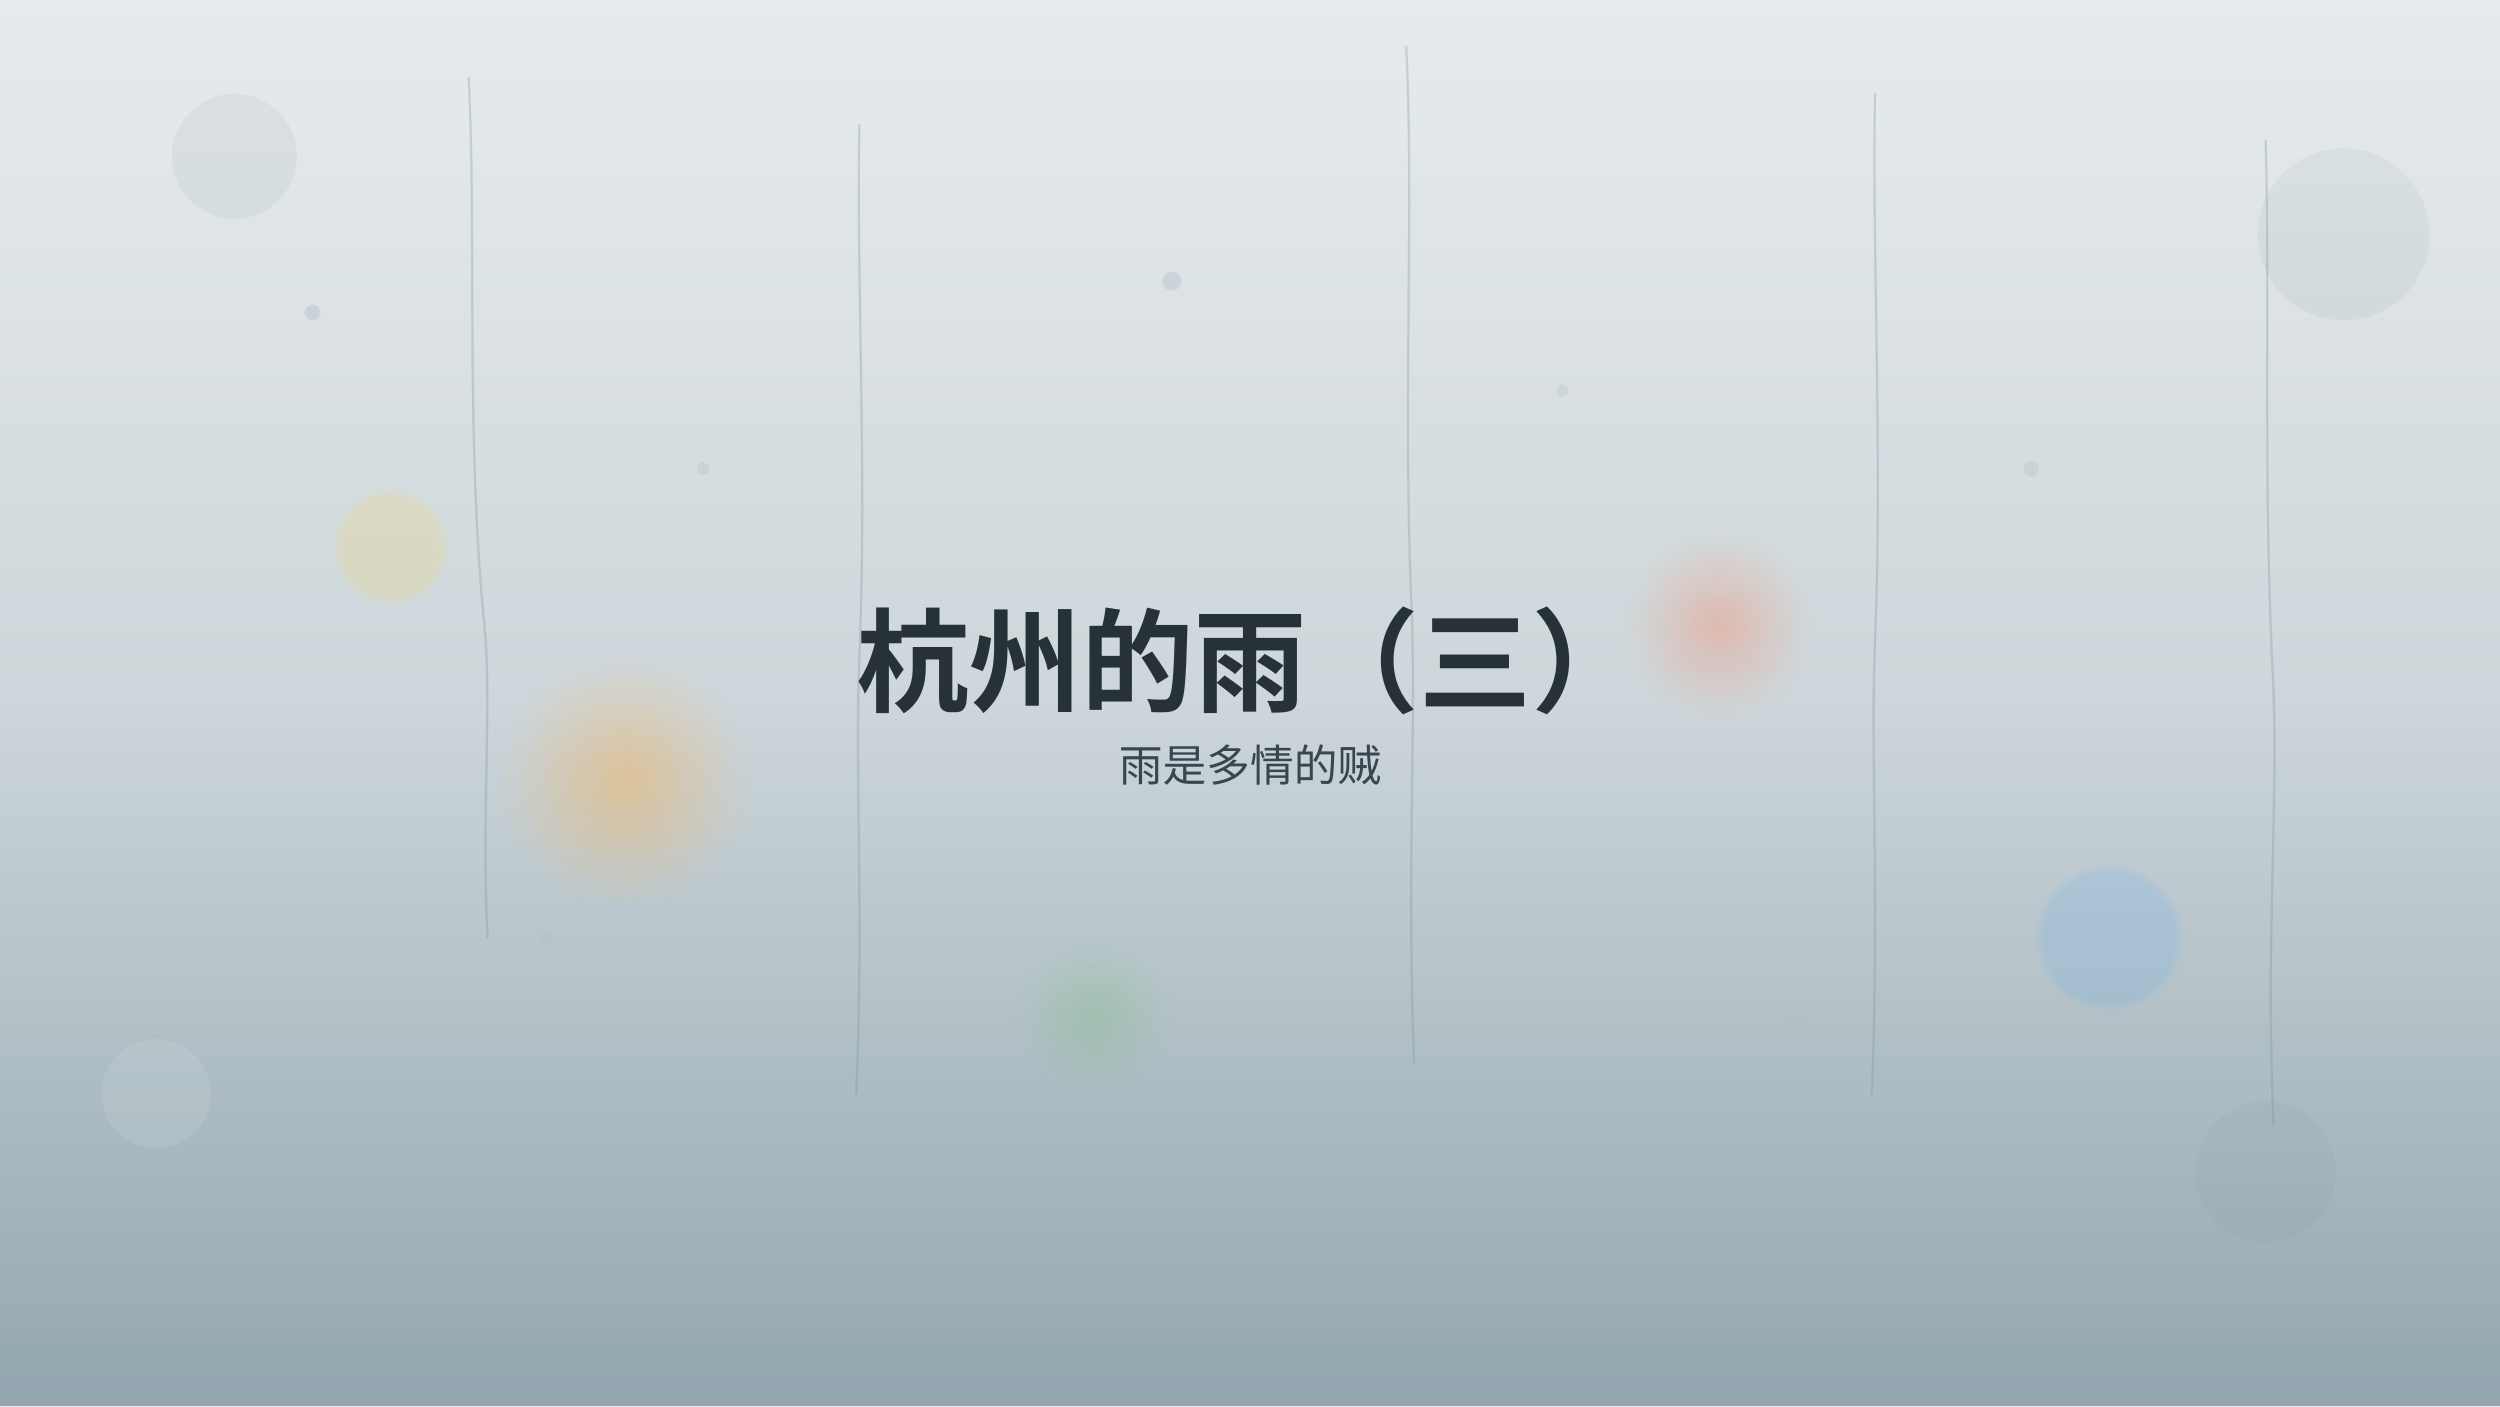
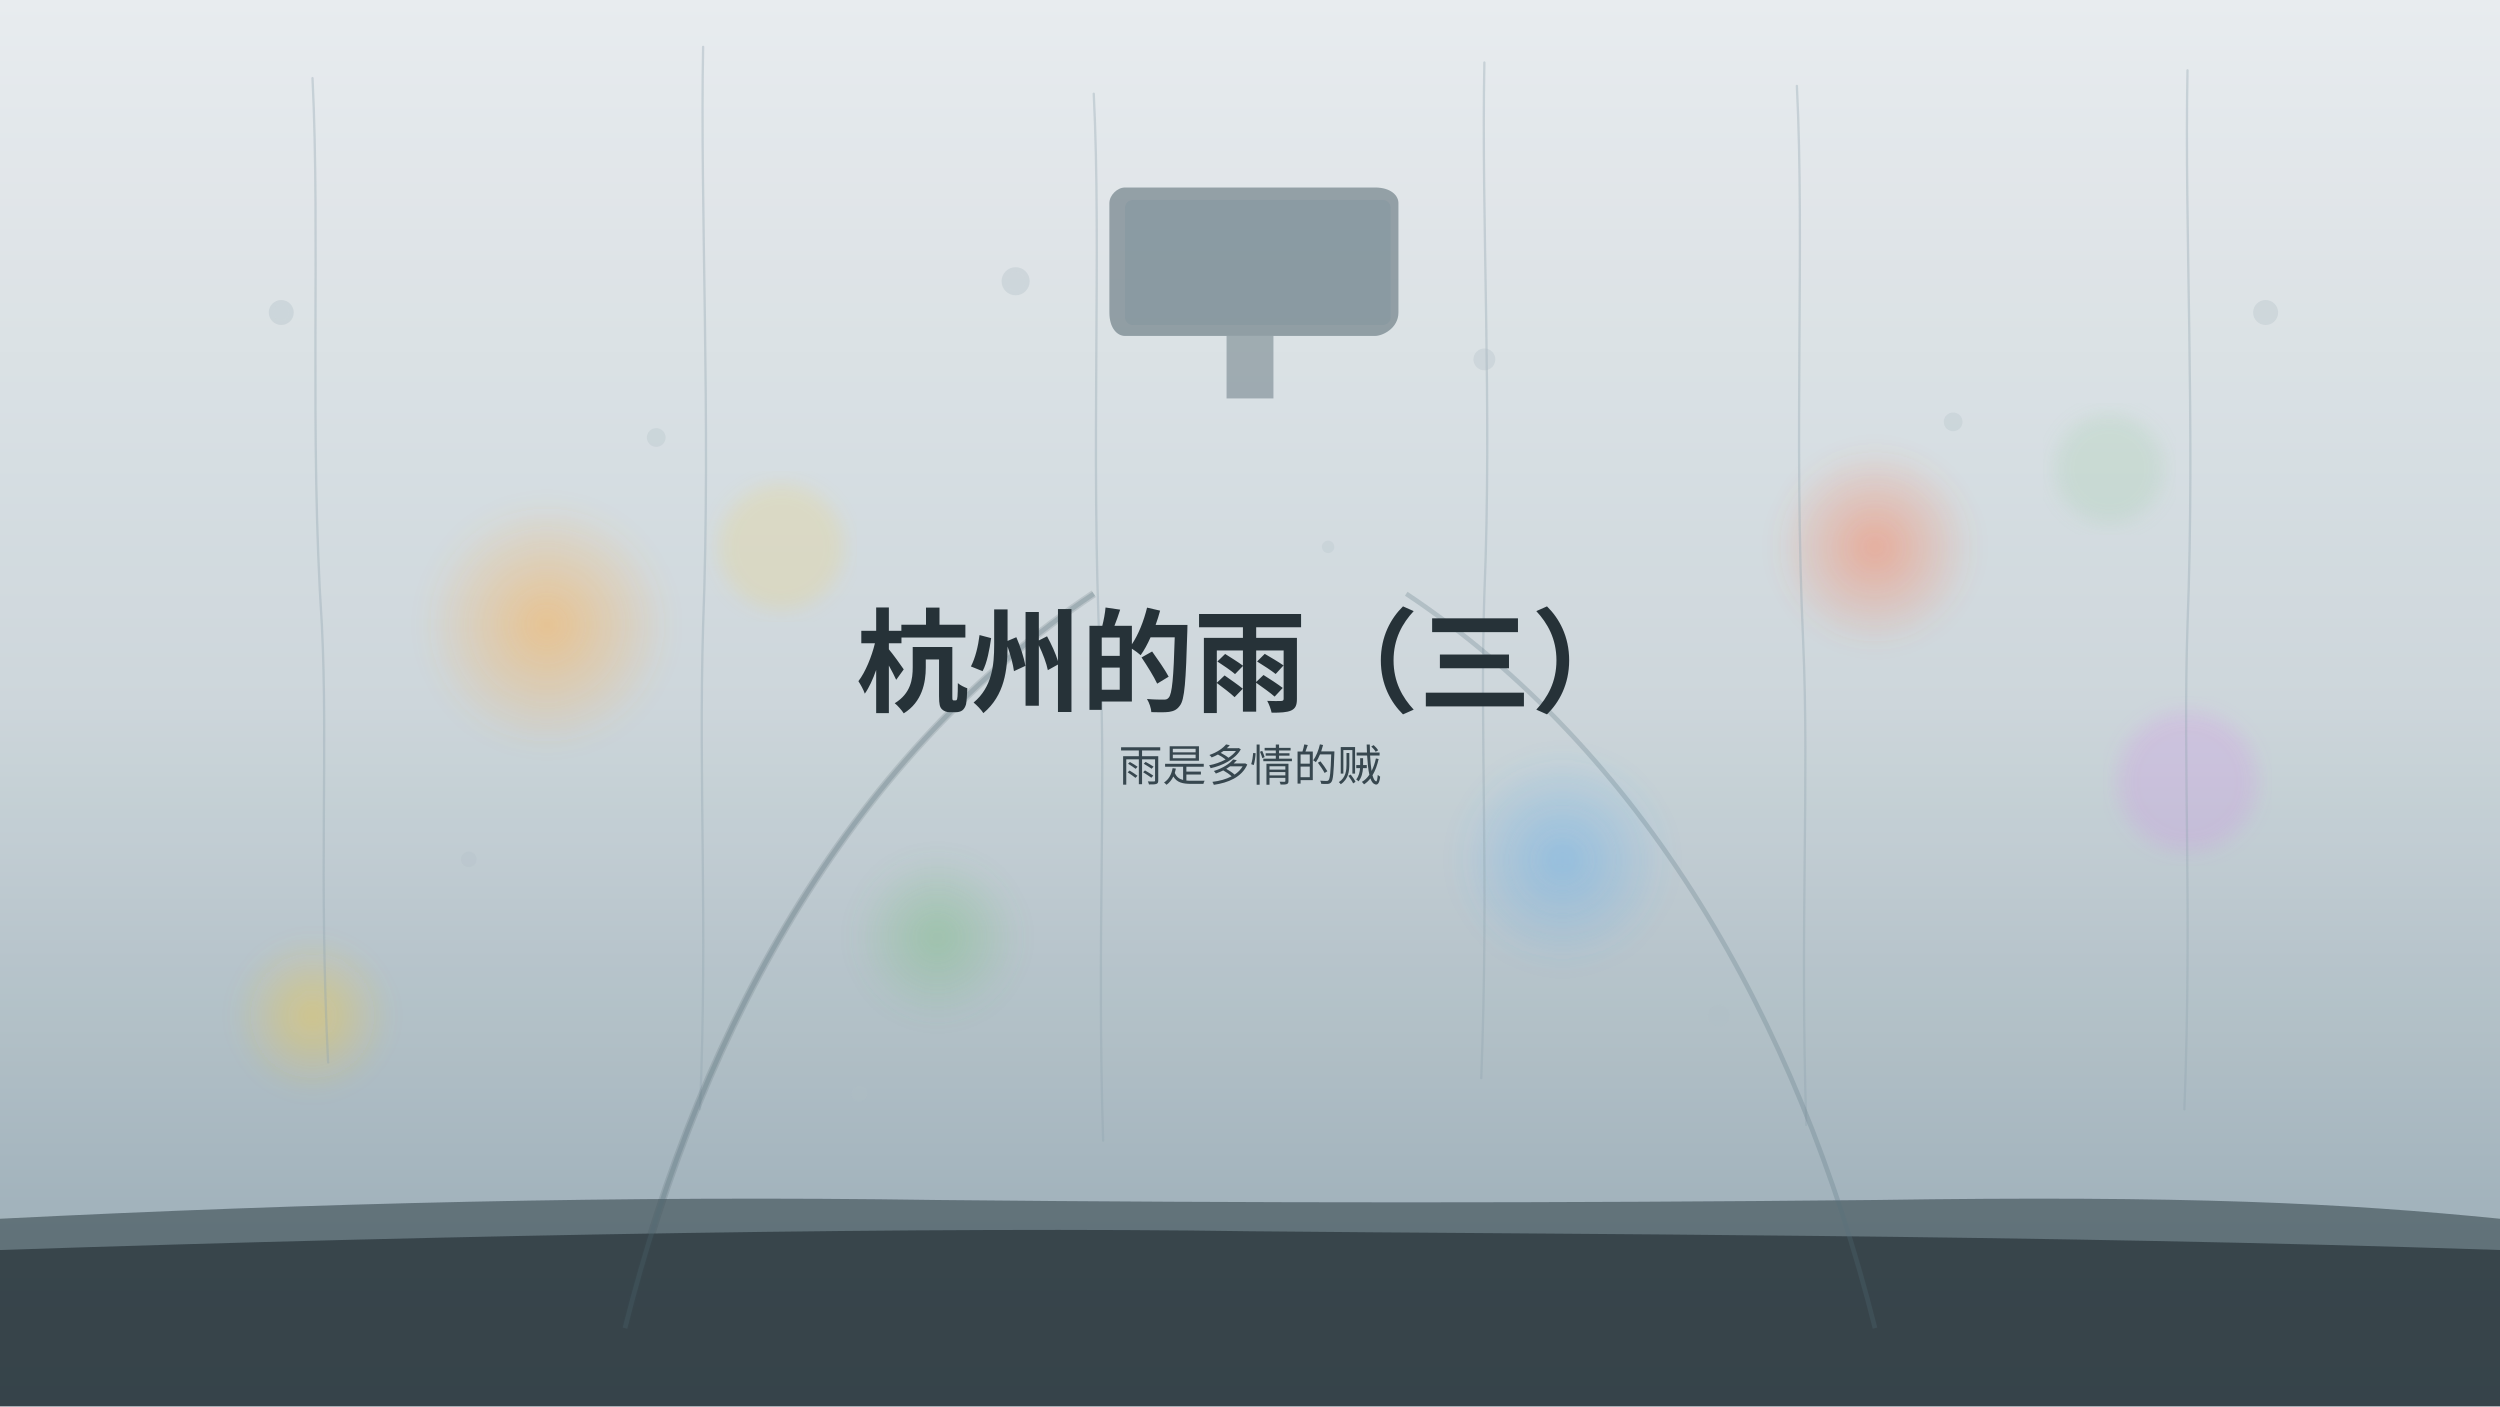
<svg xmlns="http://www.w3.org/2000/svg" width="1600" height="900" viewBox="0 0 1600 900" fill="none">
  <defs>
    <linearGradient id="bg" x1="800" y1="0" x2="800" y2="900" gradientUnits="userSpaceOnUse">
      <stop stop-color="#ECEFF1" />
      <stop offset="0.5" stop-color="#CFD8DC" />
      <stop offset="1" stop-color="#90A4AE" />
    </linearGradient>
-     <radialGradient id="glow1" cx="400" cy="500" r="80" gradientUnits="userSpaceOnUse">
-       <stop stop-color="#FFAB40" stop-opacity="0.4" />
+     <radialGradient id="bokeh1" cx="350" cy="400" r="80" gradientUnits="userSpaceOnUse">
+       <stop stop-color="#FFAB40" stop-opacity="0.5" />
      <stop offset="1" stop-color="#FFAB40" stop-opacity="0" />
    </radialGradient>
-     <radialGradient id="glow2" cx="1100" cy="400" r="60" gradientUnits="userSpaceOnUse">
-       <stop stop-color="#FF7043" stop-opacity="0.3" />
+     <radialGradient id="bokeh2" cx="1200" cy="350" r="65" gradientUnits="userSpaceOnUse">
+       <stop stop-color="#FF7043" stop-opacity="0.45" />
      <stop offset="1" stop-color="#FF7043" stop-opacity="0" />
    </radialGradient>
-     <radialGradient id="glow3" cx="700" cy="650" r="50" gradientUnits="userSpaceOnUse">
-       <stop stop-color="#66BB6A" stop-opacity="0.25" />
+     <radialGradient id="bokeh3" cx="600" cy="600" r="55" gradientUnits="userSpaceOnUse">
+       <stop stop-color="#66BB6A" stop-opacity="0.35" />
      <stop offset="1" stop-color="#66BB6A" stop-opacity="0" />
    </radialGradient>
+     <radialGradient id="bokeh4" cx="1000" cy="550" r="70" gradientUnits="userSpaceOnUse">
+       <stop stop-color="#42A5F5" stop-opacity="0.35" />
+       <stop offset="1" stop-color="#42A5F5" stop-opacity="0" />
+     </radialGradient>
+     <radialGradient id="bokeh5" cx="200" cy="650" r="50" gradientUnits="userSpaceOnUse">
+       <stop stop-color="#FFCA28" stop-opacity="0.4" />
+       <stop offset="1" stop-color="#FFCA28" stop-opacity="0" />
+     </radialGradient>
    <filter id="blur">
-       <feGaussianBlur stdDeviation="2" />
+       <feGaussianBlur stdDeviation="6" />
+     </filter>
+     <filter id="dropShadow">
+       <feGaussianBlur stdDeviation="1.5" />
    </filter>
  </defs>
  <rect width="1600" height="900" fill="url(#bg)" />
-   <rect width="1600" height="900" fill="#B0BEC5" opacity="0.08" />
-   <g stroke="#78909C" stroke-width="1.5" opacity="0.3" stroke-linecap="round">
-     <path d="M300 50C305 150 298 280 310 400C315 450 308 520 312 600" fill="none" />
-     <path d="M550 80C548 180 555 300 550 420C547 500 553 580 548 700" fill="none" />
-     <path d="M900 30C905 130 898 250 903 380C907 460 900 550 905 680" fill="none" />
-     <path d="M1200 60C1198 160 1205 290 1200 410C1197 490 1203 570 1198 700" fill="none" />
-     <path d="M1450 90C1453 190 1448 310 1455 440C1458 520 1450 600 1455 720" fill="none" />
+   <rect width="1600" height="900" fill="#B0BEC5" opacity="0.06" />
+   <path d="M0 780C200 770 400 765 600 768C800 770 1000 770 1200 768C1400 765 1500 770 1600 780L1600 900L0 900Z" fill="#37474F" opacity="0.6" />
+   <path d="M0 800C300 790 600 785 800 788C1000 790 1300 790 1600 800L1600 900L0 900Z" fill="#263238" opacity="0.7" />
+   <path d="M720 120L880 120C890 120 895 125 895 130L895 200C895 210 885 215 880 215L720 215C715 215 710 210 710 200L710 130C710 125 715 120 720 120Z" fill="#455A64" opacity="0.5" />
+   <rect x="720" y="128" width="170" height="80" rx="5" fill="#78909C" opacity="0.3" />
+   <rect x="785" y="215" width="30" height="40" fill="#455A64" opacity="0.4" />
+   <circle cx="350" cy="400" r="80" fill="url(#bokeh1)" filter="url(#blur)" />
+   <circle cx="1200" cy="350" r="65" fill="url(#bokeh2)" filter="url(#blur)" />
+   <circle cx="600" cy="600" r="55" fill="url(#bokeh3)" filter="url(#blur)" />
+   <circle cx="1000" cy="550" r="70" fill="url(#bokeh4)" filter="url(#blur)" />
+   <circle cx="200" cy="650" r="50" fill="url(#bokeh5)" filter="url(#blur)" />
+   <circle cx="1400" cy="500" r="45" fill="#E040FB" opacity="0.12" filter="url(#blur)" />
+   <circle cx="500" cy="350" r="40" fill="#FFCA28" opacity="0.15" filter="url(#blur)" />
+   <circle cx="1350" cy="300" r="35" fill="#66BB6A" opacity="0.12" filter="url(#blur)" />
+   <g stroke="#90A4AE" stroke-width="1.5" opacity="0.35" stroke-linecap="round">
+     <path d="M200 50C205 150 198 280 206 400C210 480 204 560 210 680" fill="none" />
+     <path d="M450 30C448 130 455 270 450 400C447 500 453 590 448 710" fill="none" />
+     <path d="M700 60C705 160 698 290 704 420C708 510 702 600 706 730" fill="none" />
+     <path d="M950 40C948 140 955 260 950 380C947 470 953 560 948 690" fill="none" />
+     <path d="M1150 55C1155 155 1148 280 1154 410C1158 500 1152 590 1156 720" fill="none" />
+     <path d="M1400 45C1398 145 1405 270 1400 400C1397 490 1403 580 1398 710" fill="none" />
  </g>
-   <circle cx="400" cy="500" r="80" fill="url(#glow1)" filter="url(#blur)" />
-   <circle cx="1100" cy="400" r="60" fill="url(#glow2)" filter="url(#blur)" />
-   <circle cx="700" cy="650" r="50" fill="url(#glow3)" filter="url(#blur)" />
-   <circle cx="1350" cy="600" r="45" fill="#42A5F5" opacity="0.15" filter="url(#blur)" />
-   <circle cx="250" cy="350" r="35" fill="#FFCA28" opacity="0.15" filter="url(#blur)" />
-   <circle cx="200" cy="200" r="5" fill="#B0BEC5" opacity="0.4" />
-   <circle cx="450" cy="300" r="4" fill="#B0BEC5" opacity="0.35" />
-   <circle cx="750" cy="180" r="6" fill="#B0BEC5" opacity="0.4" />
-   <circle cx="1000" cy="250" r="4" fill="#B0BEC5" opacity="0.3" />
-   <circle cx="1300" cy="300" r="5" fill="#B0BEC5" opacity="0.35" />
-   <circle cx="350" cy="600" r="4" fill="#B0BEC5" opacity="0.3" />
-   <circle cx="1150" cy="650" r="5" fill="#B0BEC5" opacity="0.35" />
-   <circle cx="150" cy="100" r="40" fill="#78909C" opacity="0.1" />
-   <circle cx="1500" cy="150" r="55" fill="#90A4AE" opacity="0.12" />
-   <circle cx="100" cy="700" r="35" fill="#CFD8DC" opacity="0.2" />
-   <circle cx="1450" cy="750" r="45" fill="#78909C" opacity="0.1" />
+   <path d="M400 850C450 650 550 480 700 380" stroke="#546E7A" stroke-width="3" fill="none" opacity="0.25" />
+   <path d="M1200 850C1150 650 1050 480 900 380" stroke="#546E7A" stroke-width="3" fill="none" opacity="0.25" />
+   <path d="M400 850C450 650 550 480 700 380" stroke="#37474F" stroke-width="5" fill="none" opacity="0.15" />
+   <circle cx="180" cy="200" r="8" fill="#B0BEC5" opacity="0.35" />
+   <circle cx="180" cy="200" r="5" fill="#CFD8DC" opacity="0.2" />
+   <circle cx="420" cy="280" r="6" fill="#B0BEC5" opacity="0.3" />
+   <circle cx="650" cy="180" r="9" fill="#B0BEC5" opacity="0.35" />
+   <circle cx="650" cy="180" r="6" fill="#CFD8DC" opacity="0.18" />
+   <circle cx="950" cy="230" r="7" fill="#B0BEC5" opacity="0.32" />
+   <circle cx="1250" cy="270" r="6" fill="#B0BEC5" opacity="0.3" />
+   <circle cx="1450" cy="200" r="8" fill="#B0BEC5" opacity="0.33" />
+   <circle cx="300" cy="550" r="5" fill="#B0BEC5" opacity="0.28" />
+   <circle cx="1100" cy="650" r="7" fill="#B0BEC5" opacity="0.3" />
+   <circle cx="550" cy="700" r="5" fill="#B0BEC5" opacity="0.25" />
+   <circle cx="850" cy="350" r="4" fill="#B0BEC5" opacity="0.25" />
  <text x="800" y="450" text-anchor="middle" fill="#263238" font-family="'PingFang SC', 'Noto Serif SC', sans-serif" font-size="72" font-weight="700">杭州的雨（三）</text>
  <text x="800" y="500" text-anchor="middle" fill="#37474F" font-family="'PingFang SC', 'Noto Serif SC', sans-serif" font-size="28">雨是多情的贼</text>
</svg>
